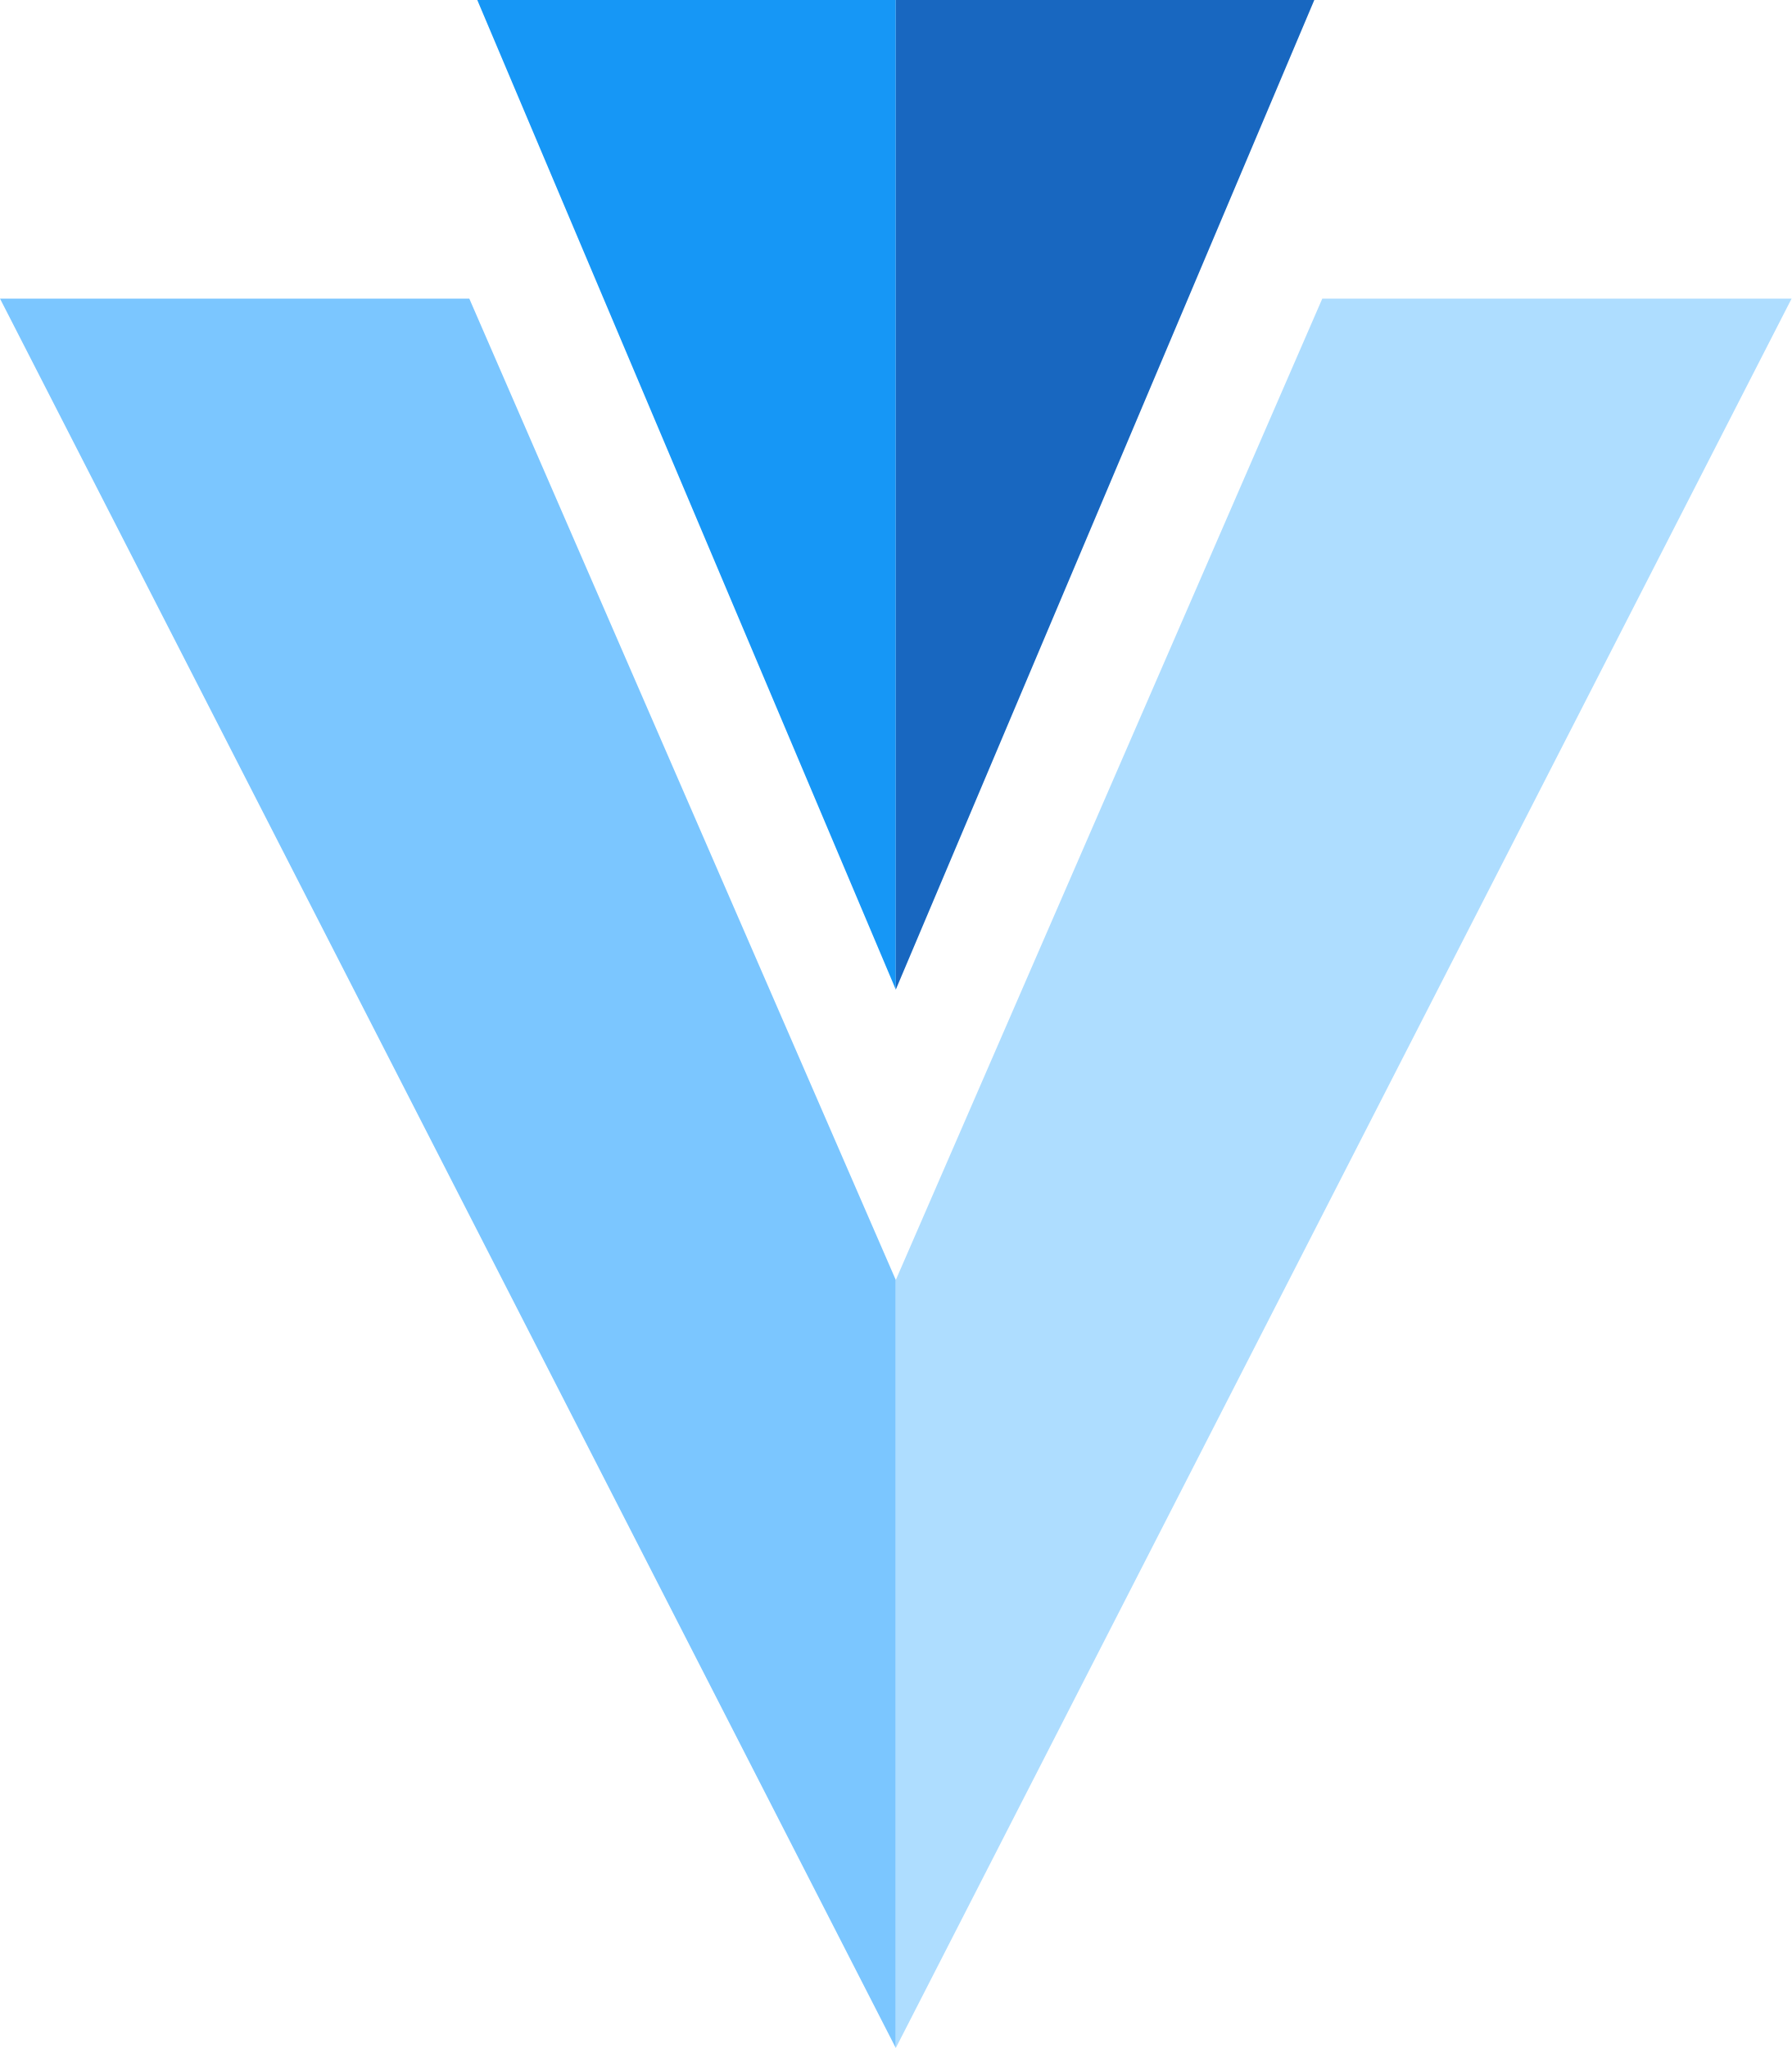
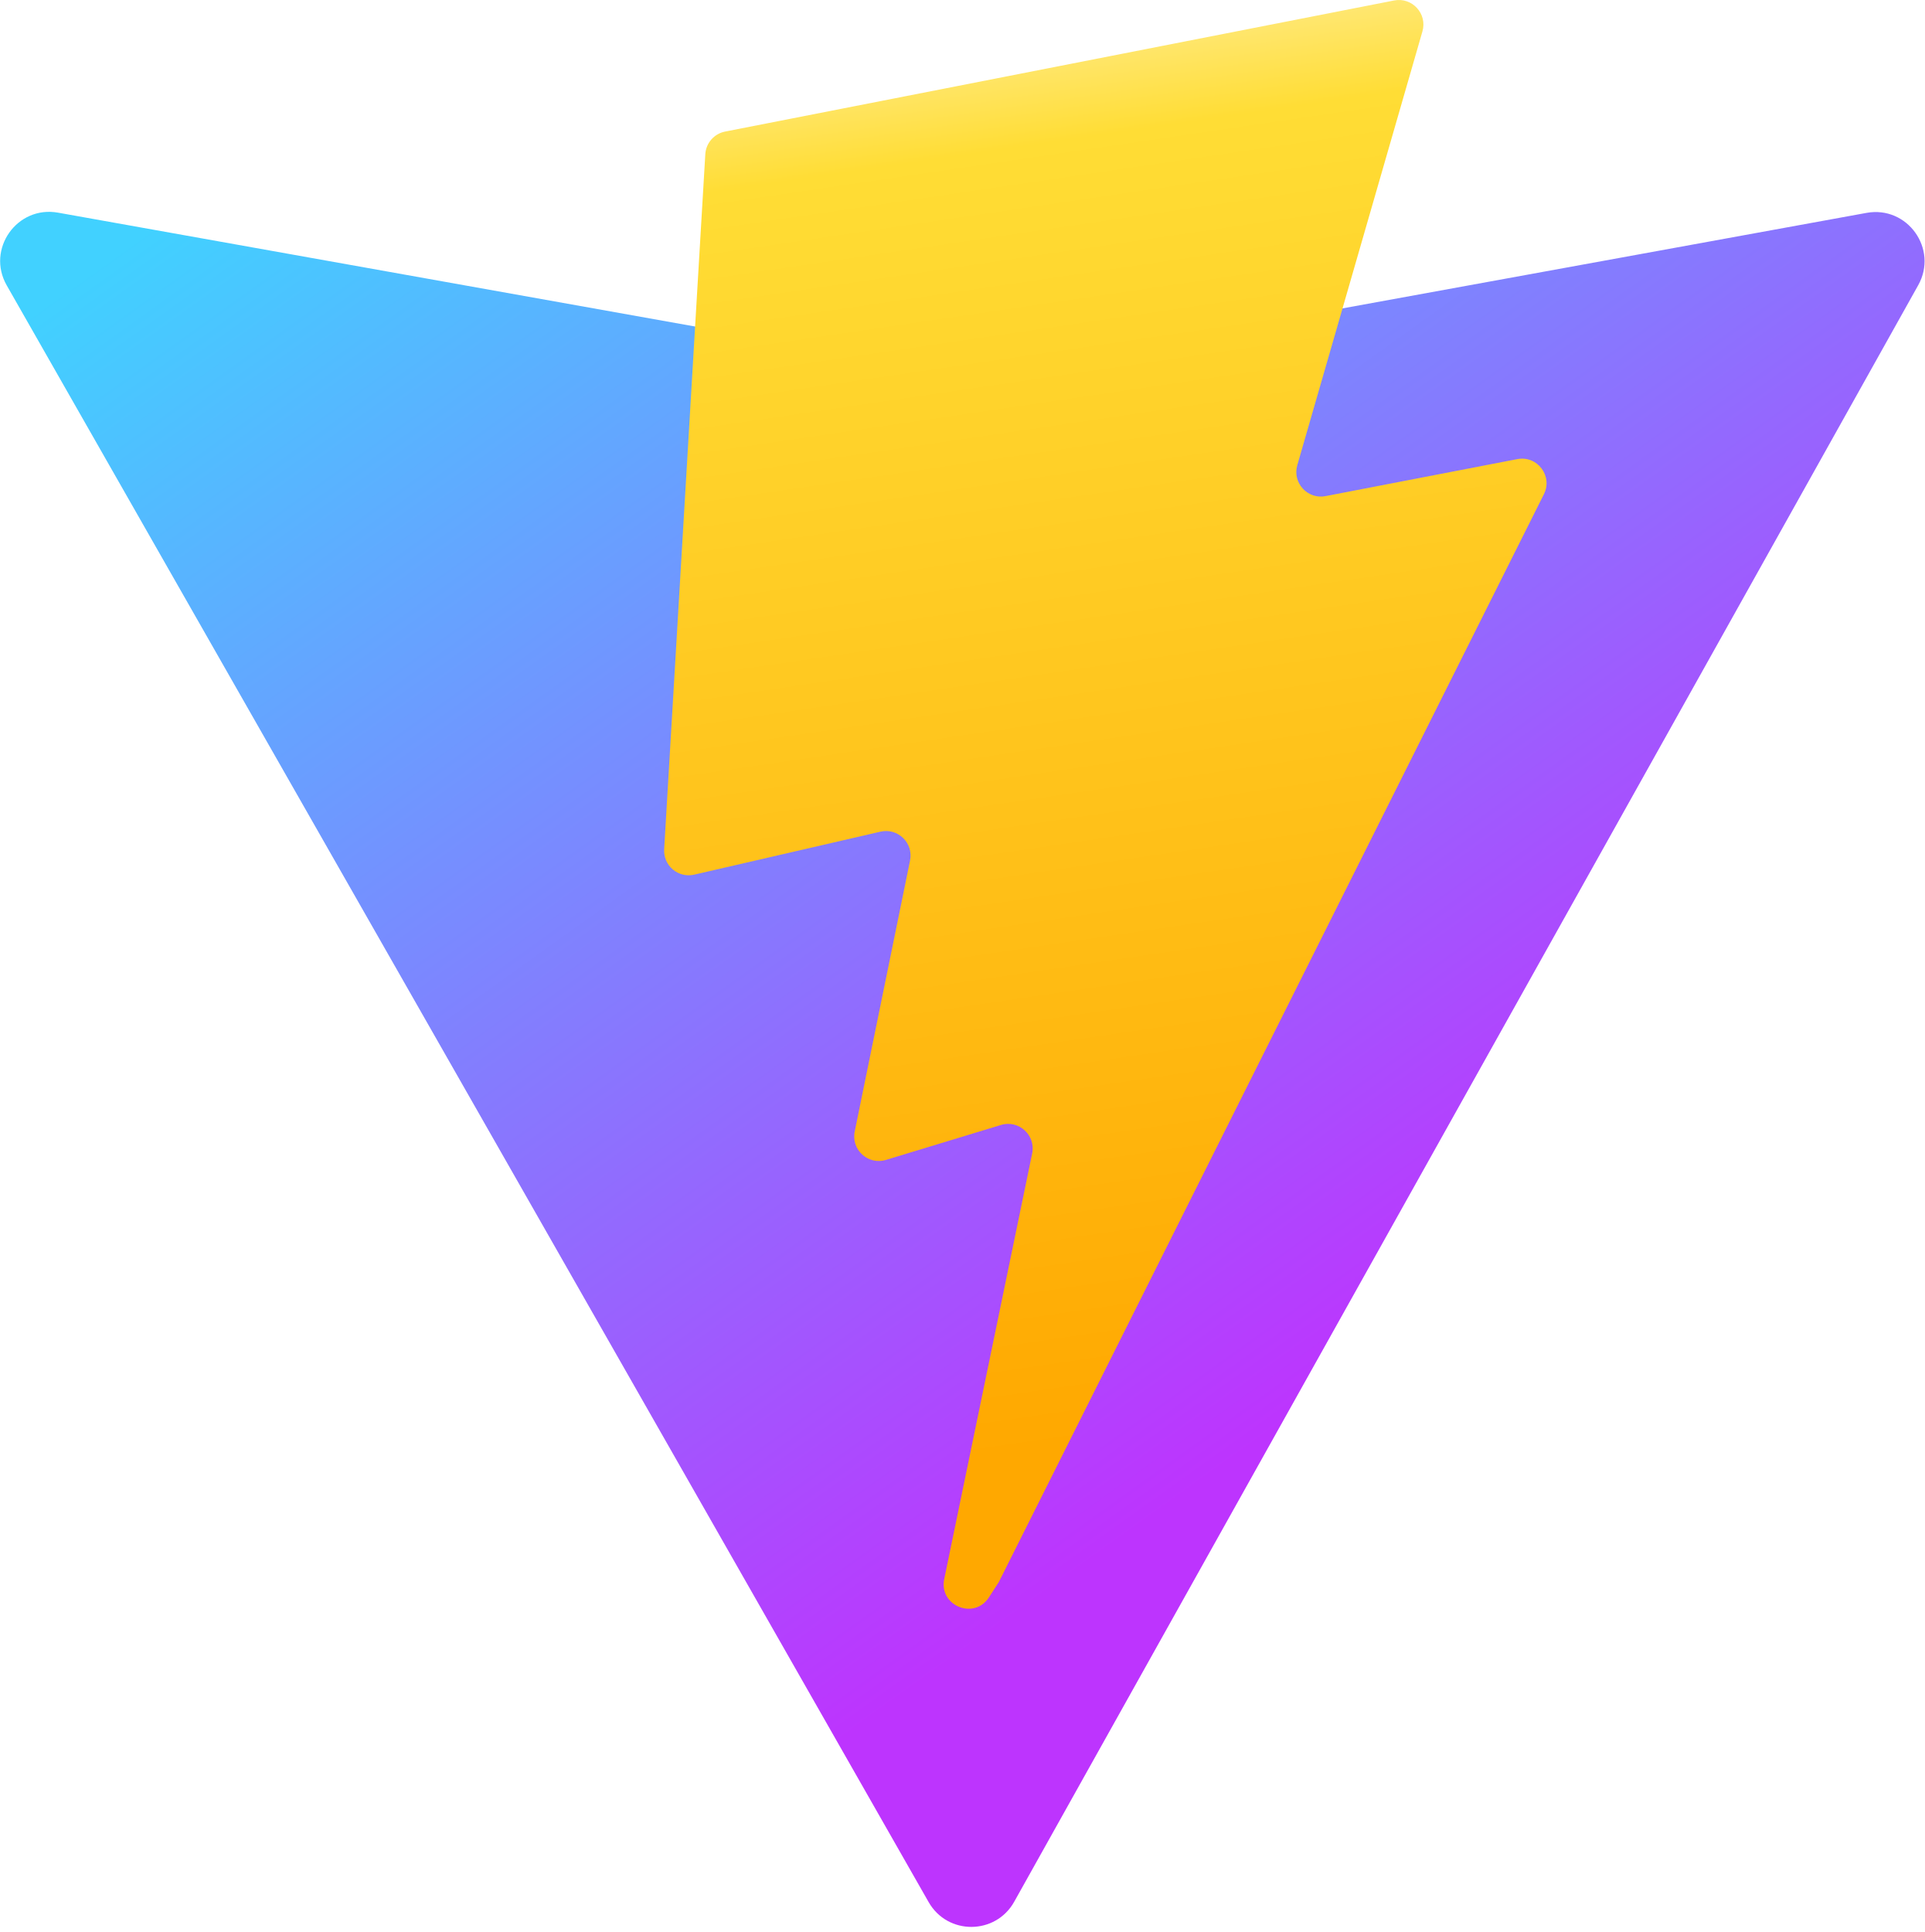
- <svg xmlns="http://www.w3.org/2000/svg" id="Layer_1" data-name="Layer 1" viewBox="0 0 87.5 100">
+ <svg xmlns="http://www.w3.org/2000/svg" aria-hidden="true" role="img" class="iconify iconify--logos" width="31.88" height="32" preserveAspectRatio="xMidYMid meet" viewBox="0 0 256 257">
  <defs>
-     <style>.cls-1{fill:#1697f6;}.cls-2{fill:#7bc6ff;}.cls-3{fill:#1867c0;}.cls-4{fill:#aeddff;}</style>
+     <linearGradient id="IconifyId1813088fe1fbc01fb466" x1="-.828%" x2="57.636%" y1="7.652%" y2="78.411%">
+       <stop offset="0%" stop-color="#41D1FF" />
+       <stop offset="100%" stop-color="#BD34FE" />
+     </linearGradient>
+     <linearGradient id="IconifyId1813088fe1fbc01fb467" x1="43.376%" x2="50.316%" y1="2.242%" y2="89.03%">
+       <stop offset="0%" stop-color="#FFEA83" />
+       <stop offset="8.333%" stop-color="#FFDD35" />
+       <stop offset="100%" stop-color="#FFA800" />
+     </linearGradient>
  </defs>
-   <polyline class="cls-1" points="43.75 0 23.31 0 43.75 48.32" />
-   <polygon class="cls-2" points="43.75 62.5 43.75 100 0 14.58 22.92 14.58 43.75 62.5" />
-   <polyline class="cls-3" points="43.75 0 64.19 0 43.75 48.32" />
-   <polygon class="cls-4" points="64.58 14.58 87.5 14.58 43.75 100 43.75 62.5 64.58 14.58" />
+   <path fill="url(#IconifyId1813088fe1fbc01fb466)" d="M255.153 37.938L134.897 252.976c-2.483 4.44-8.862 4.466-11.382.048L.875 37.958c-2.746-4.814 1.371-10.646 6.827-9.67l120.385 21.517a6.537 6.537 0 0 0 2.322-.004l117.867-21.483c5.438-.991 9.574 4.796 6.877 9.62Z" />
+   <path fill="url(#IconifyId1813088fe1fbc01fb467)" d="M185.432.063L96.44 17.501a3.268 3.268 0 0 0-2.634 3.014l-5.474 92.456a3.268 3.268 0 0 0 3.997 3.378l24.777-5.718c2.318-.535 4.413 1.507 3.936 3.838l-7.361 36.047c-.495 2.426 1.782 4.5 4.151 3.78l15.304-4.649c2.372-.72 4.652 1.36 4.15 3.788l-11.698 56.621c-.732 3.542 3.979 5.473 5.943 2.437l1.313-2.028l72.516-144.72c1.215-2.423-.88-5.186-3.54-4.672l-25.505 4.922c-2.396.462-4.435-1.77-3.759-4.114l16.646-57.705c.677-2.35-1.37-4.583-3.769-4.113Z" />
</svg>
